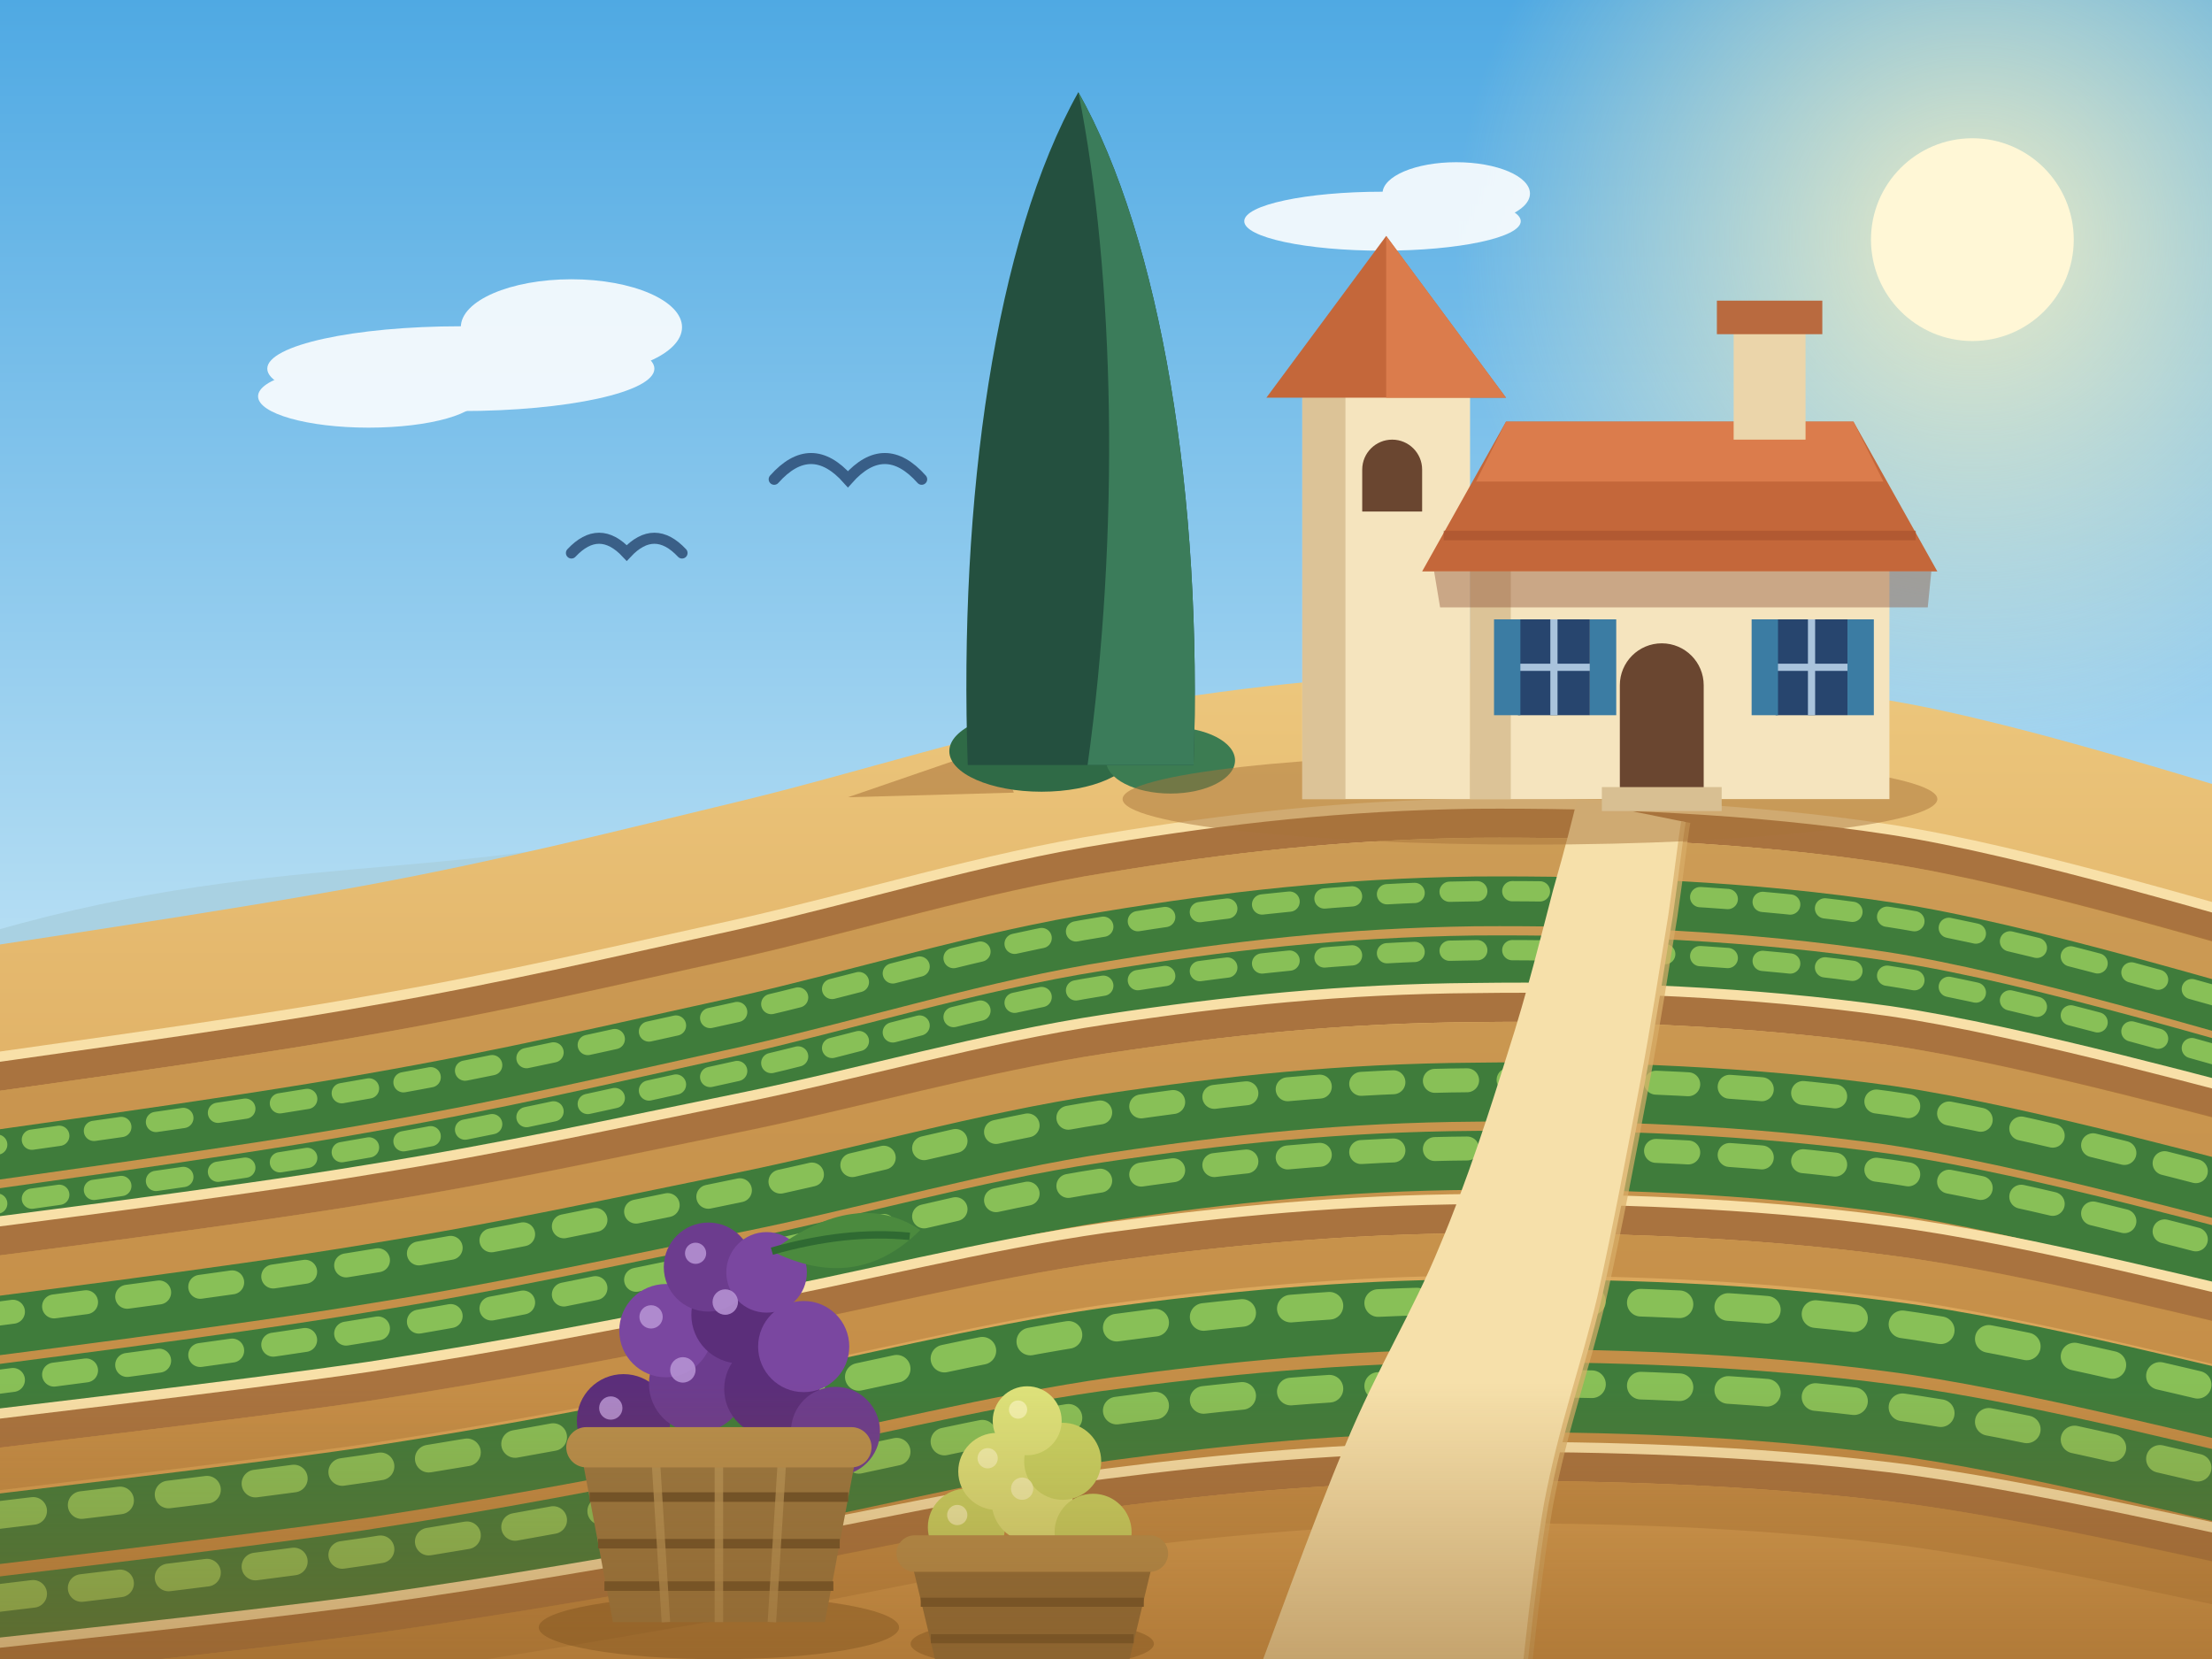
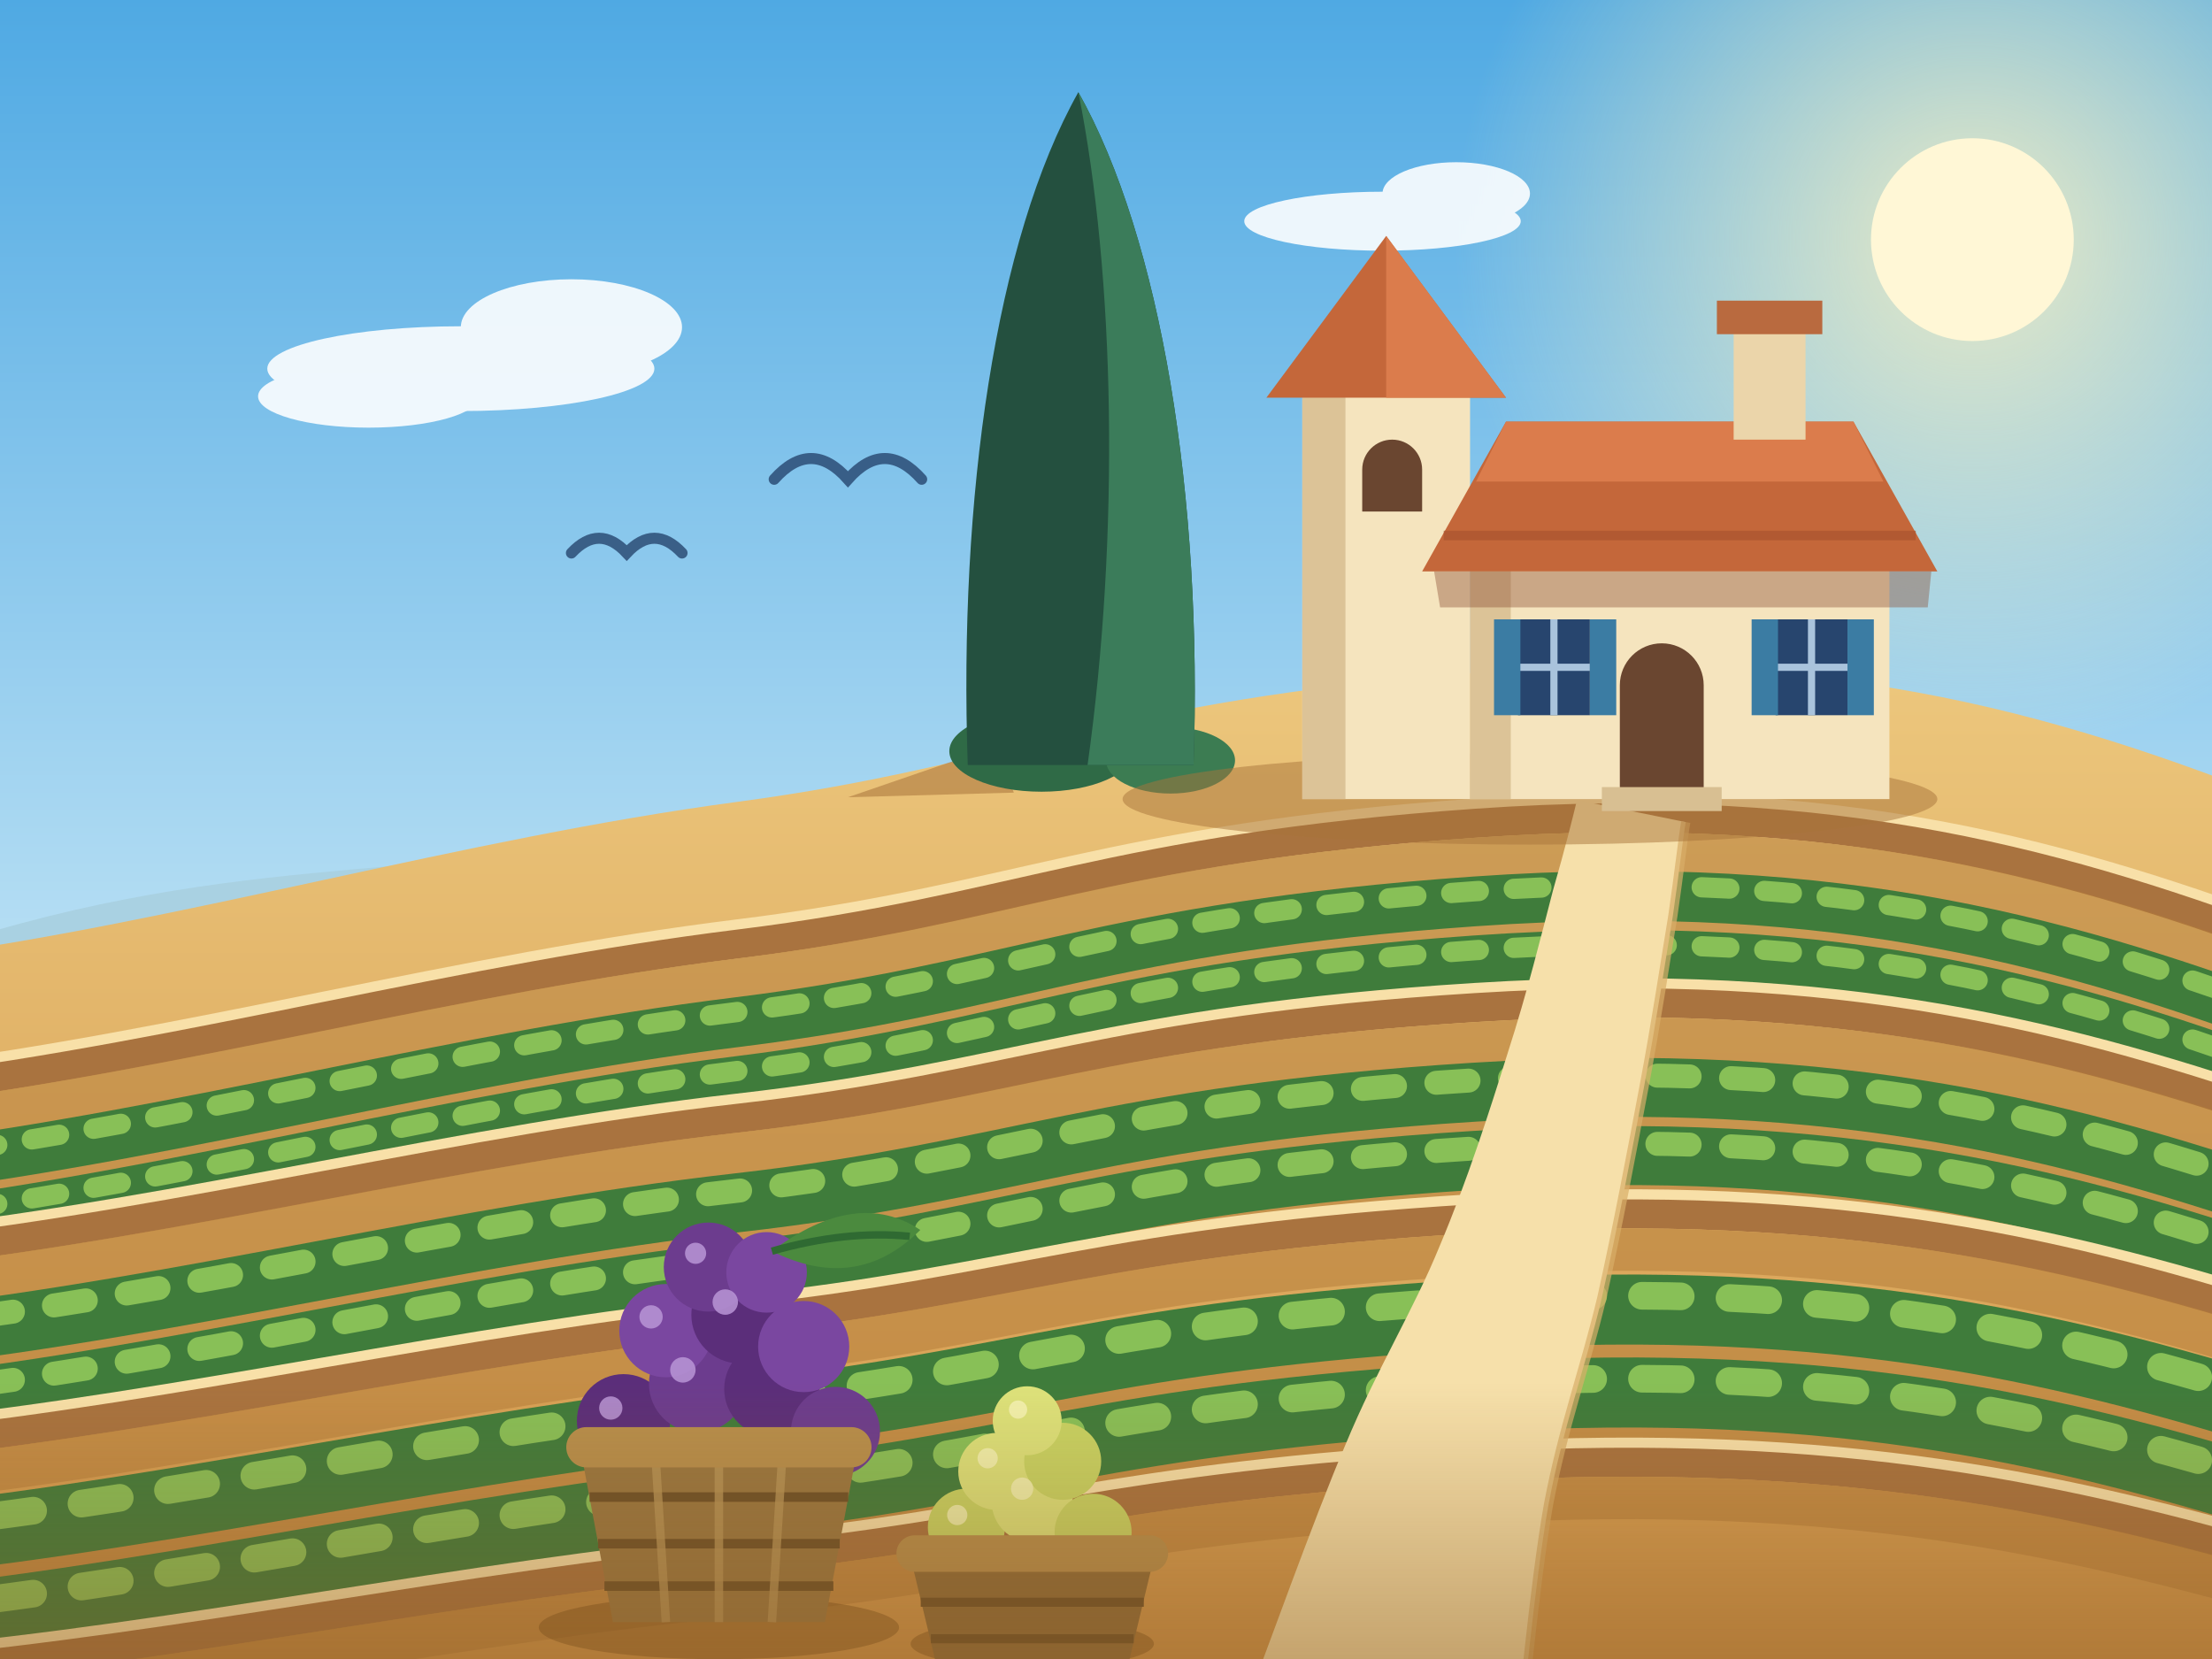
- <svg xmlns="http://www.w3.org/2000/svg" xmlns:xlink="http://www.w3.org/1999/xlink" viewBox="0 0 240 180" width="240" height="180">
+ <svg xmlns="http://www.w3.org/2000/svg" viewBox="0 0 240 180" width="240" height="180">
  <defs>
    <linearGradient id="sky" x1="0" y1="0" x2="0" y2="1">
      <stop offset="0" stop-color="#4FA9E3" />
      <stop offset="1" stop-color="#BFE3F5" />
    </linearGradient>
    <linearGradient id="soil" gradientUnits="userSpaceOnUse" x1="0" y1="70" x2="0" y2="180">
      <stop offset="0" stop-color="#EDC87E" />
      <stop offset="1" stop-color="#D19549" />
    </linearGradient>
    <radialGradient id="sun" cx="0.5" cy="0.5" r="0.5">
      <stop offset="0" stop-color="#FFF3C0" stop-opacity="0.85" />
      <stop offset="1" stop-color="#FFF3C0" stop-opacity="0" />
    </radialGradient>
    <linearGradient id="fg" x1="0" y1="0" x2="0" y2="1">
      <stop offset="0" stop-color="#8A5A24" stop-opacity="0" />
      <stop offset="1" stop-color="#8A5A24" stop-opacity="0.45" />
    </linearGradient>
-     <path id="c1" d="M-10 119.8C-1.7 118.5 25 115 40 112.3C55 109.7 66.7 106.9 80 104C93.3 101 106.7 96.8 120 94.7C133.3 92.5 145.8 91.1 160 90.9C174.2 90.8 190 91.4 205 93.7C220 96 242.5 103 250 104.9" />
-     <path id="c2" d="M-10 137.5C-1.7 136.4 25 133.1 40 130.6C55 128.2 66.7 125.6 80 122.9C93.3 120.2 106.7 116.3 120 114.3C133.3 112.3 145.8 111 160 110.9C174.2 110.7 190 111.3 205 113.4C220 115.6 242.5 122 250 123.8" />
-     <path id="c3" d="M-10 158.3C-1.7 157.2 25 154.2 40 152C55 149.7 66.7 147.4 80 144.8C93.3 142.3 106.7 138.8 120 136.9C133.3 135.1 145.8 133.9 160 133.8C174.2 133.7 190 134.2 205 136.2C220 138.1 242.5 144.1 250 145.6" />
-     <path id="c4" d="M-10 183C-1.7 182.1 25 179.3 40 177.3C55 175.2 66.7 173.1 80 170.8C93.3 168.5 106.7 165.3 120 163.6C133.3 161.9 145.8 160.8 160 160.7C174.2 160.6 190 161.1 205 162.9C220 164.7 242.5 170.1 250 171.5" />
  </defs>
  <rect width="240" height="112" fill="url(#sky)" />
  <circle cx="214" cy="26" r="56" fill="url(#sun)" />
  <circle cx="214" cy="26" r="11" fill="#FFF7D6" />
  <g fill="#FFFFFF" opacity="0.88">
    <ellipse cx="50" cy="40" rx="21" ry="4.6" />
    <ellipse cx="62" cy="35.5" rx="12" ry="5.2" />
    <ellipse cx="40" cy="43" rx="12" ry="3.4" />
    <ellipse cx="150" cy="24" rx="15" ry="3.2" />
    <ellipse cx="158" cy="21" rx="8" ry="3.4" />
  </g>
  <g fill="none" stroke="#26456E" stroke-width="1.2" stroke-linecap="round" opacity="0.8">
    <path d="M84 52 q4 -4.5 8 0 q4 -4.5 8 0" />
    <path d="M62 60 q3 -3.2 6 0 q3 -3.2 6 0" />
  </g>
  <path d="M-10 104 C 24 92 46 96 70 90 C 96 84 120 92 150 87 C 182 82 208 91 250 85 L250 140 L-10 140 Z" fill="#A9D1E2" />
  <path d="M-10 114 C 30 105 60 111 92 102 C 130 94 160 104 196 98 C 214 95 232 98 250 100 L250 140 L-10 140 Z" fill="#8FC2C2" />
  <g fill="#3F7C66">
    <path d="M30 102 q1.6 -7 3.2 0 z" />
    <path d="M36 101.5 q1.4 -6 2.8 0 z" />
    <path d="M214 97.5 q1.6 -7 3.2 0 z" />
    <path d="M224 98 q1.4 -6 2.8 0 z" />
  </g>
-   <path d="M-10 104C-1.7 102.7 25 98.8 40 96C55 93.2 66.7 90.2 80 87C93.3 83.8 106.7 79.3 120 77C133.3 74.7 145.8 73.2 160 73C174.2 72.8 190 73.5 205 76C220 78.5 242.5 86 250 88L250 190 L-10 190 Z" fill="url(#soil)" />
-   <use xlink:href="#c1" y="-1.9" fill="none" stroke="#A9733F" stroke-width="3.8" />
-   <use xlink:href="#c1" y="-3.7" fill="none" stroke="#F8E0A8" stroke-width="1.1" />
-   <path d="M-10 119.8C-1.7 118.5 25 115 40 112.3C55 109.7 66.7 106.9 80 104C93.3 101 106.7 96.8 120 94.7C133.3 92.5 145.8 91.1 160 90.9C174.2 90.8 190 91.4 205 93.7C220 96 242.5 103 250 104.9L250 190 L-10 190 Z" fill="url(#soil)" />
-   <use xlink:href="#c1" y="2.3" fill="none" stroke="#B27A38" stroke-width="4.6" opacity="0.5" />
-   <use xlink:href="#c1" y="10.5" fill="none" stroke="#B07A38" stroke-width="4.3" opacity="0.5" />
-   <use xlink:href="#c1" y="6.9" fill="none" stroke="#3F7C3B" stroke-width="5.4" />
-   <use xlink:href="#c1" y="5.8" fill="none" stroke="#88C057" stroke-width="2.2" stroke-dasharray="3 3.8" stroke-linecap="round" />
-   <use xlink:href="#c1" y="16.9" fill="none" stroke="#B07A38" stroke-width="4.3" opacity="0.5" />
-   <use xlink:href="#c1" y="13.3" fill="none" stroke="#3F7C3B" stroke-width="5.4" />
-   <use xlink:href="#c1" y="12.2" fill="none" stroke="#88C057" stroke-width="2.2" stroke-dasharray="3 3.8" stroke-linecap="round" />
-   <use xlink:href="#c2" y="-1.9" fill="none" stroke="#A9733F" stroke-width="3.8" />
-   <use xlink:href="#c2" y="-3.7" fill="none" stroke="#F8E0A8" stroke-width="1.1" />
-   <path d="M-10 137.5C-1.7 136.4 25 133.1 40 130.6C55 128.2 66.7 125.6 80 122.9C93.3 120.2 106.7 116.3 120 114.3C133.3 112.3 145.8 111 160 110.9C174.2 110.7 190 111.3 205 113.4C220 115.6 242.5 122 250 123.8L250 190 L-10 190 Z" fill="url(#soil)" />
-   <use xlink:href="#c2" y="2.3" fill="none" stroke="#B27A38" stroke-width="4.6" opacity="0.5" />
-   <use xlink:href="#c2" y="11.7" fill="none" stroke="#B07A38" stroke-width="5.1" opacity="0.5" />
-   <use xlink:href="#c2" y="7.6" fill="none" stroke="#3F7C3B" stroke-width="6.4" />
-   <use xlink:href="#c2" y="6.3" fill="none" stroke="#88C057" stroke-width="2.6" stroke-dasharray="3.5 4.5" stroke-linecap="round" />
-   <use xlink:href="#c2" y="19.1" fill="none" stroke="#B07A38" stroke-width="5.1" opacity="0.5" />
-   <use xlink:href="#c2" y="15" fill="none" stroke="#3F7C3B" stroke-width="6.4" />
-   <use xlink:href="#c2" y="13.7" fill="none" stroke="#88C057" stroke-width="2.6" stroke-dasharray="3.5 4.5" stroke-linecap="round" />
-   <use xlink:href="#c3" y="-1.9" fill="none" stroke="#A9733F" stroke-width="3.8" />
-   <use xlink:href="#c3" y="-3.7" fill="none" stroke="#F8E0A8" stroke-width="1.1" />
-   <path d="M-10 158.3C-1.7 157.2 25 154.2 40 152C55 149.7 66.7 147.4 80 144.8C93.3 142.3 106.7 138.8 120 136.9C133.3 135.1 145.8 133.9 160 133.8C174.2 133.7 190 134.2 205 136.2C220 138.1 242.5 144.1 250 145.6L250 190 L-10 190 Z" fill="url(#soil)" />
-   <use xlink:href="#c3" y="2.3" fill="none" stroke="#B27A38" stroke-width="4.6" opacity="0.5" />
-   <use xlink:href="#c3" y="13.6" fill="none" stroke="#B07A38" stroke-width="6.1" opacity="0.5" />
-   <use xlink:href="#c3" y="8.8" fill="none" stroke="#3F7C3B" stroke-width="7.6" />
-   <use xlink:href="#c3" y="7.3" fill="none" stroke="#88C057" stroke-width="3" stroke-dasharray="4.2 5.3" stroke-linecap="round" />
-   <use xlink:href="#c3" y="22.6" fill="none" stroke="#B07A38" stroke-width="6.1" opacity="0.5" />
-   <use xlink:href="#c3" y="17.8" fill="none" stroke="#3F7C3B" stroke-width="7.6" />
-   <use xlink:href="#c3" y="16.3" fill="none" stroke="#88C057" stroke-width="3" stroke-dasharray="4.2 5.3" stroke-linecap="round" />
-   <use xlink:href="#c4" y="-1.9" fill="none" stroke="#A9733F" stroke-width="3.8" />
-   <use xlink:href="#c4" y="-3.7" fill="none" stroke="#F8E0A8" stroke-width="1.1" />
-   <path d="M-10 183C-1.7 182.1 25 179.3 40 177.3C55 175.2 66.7 173.1 80 170.8C93.3 168.5 106.7 165.3 120 163.6C133.3 161.9 145.8 160.8 160 160.7C174.2 160.6 190 161.1 205 162.9C220 164.7 242.5 170.1 250 171.5L250 190 L-10 190 Z" fill="url(#soil)" />
-   <use xlink:href="#c4" y="2.3" fill="none" stroke="#B27A38" stroke-width="4.6" opacity="0.5" />
+   <path d="M-10 104C20 100 50 91 80 87S120 76 160 73S225 78 250 88L250 190L-10 190Z" fill="url(#soil)" />
+   <path transform="translate(0 -1.9)" d="M-10 119.8C20 116 50 107.7 80 104S120 93.7 160 90.9S225 95.6 250 104.9" fill="none" stroke="#A9733F" stroke-width="3.8" />
+   <path transform="translate(0 -3.7)" d="M-10 119.8C20 116 50 107.7 80 104S120 93.7 160 90.9S225 95.6 250 104.9" fill="none" stroke="#F8E0A8" stroke-width="1.1" />
+   <path d="M-10 119.8C20 116 50 107.7 80 104S120 93.7 160 90.9S225 95.6 250 104.9L250 190L-10 190Z" fill="url(#soil)" />
+   <path transform="translate(0 2.3)" d="M-10 119.8C20 116 50 107.7 80 104S120 93.7 160 90.9S225 95.6 250 104.9" fill="none" stroke="#B27A38" stroke-width="4.6" opacity="0.5" />
+   <path transform="translate(0 10.5)" d="M-10 119.8C20 116 50 107.7 80 104S120 93.7 160 90.9S225 95.6 250 104.9" fill="none" stroke="#B07A38" stroke-width="4.3" opacity="0.5" />
+   <path transform="translate(0 6.9)" d="M-10 119.8C20 116 50 107.7 80 104S120 93.7 160 90.9S225 95.6 250 104.9" fill="none" stroke="#3F7C3B" stroke-width="5.4" />
+   <path transform="translate(0 5.8)" d="M-10 119.8C20 116 50 107.7 80 104S120 93.7 160 90.9S225 95.6 250 104.9" fill="none" stroke="#88C057" stroke-width="2.2" stroke-dasharray="3 3.8" stroke-linecap="round" />
+   <path transform="translate(0 16.9)" d="M-10 119.8C20 116 50 107.7 80 104S120 93.7 160 90.9S225 95.6 250 104.9" fill="none" stroke="#B07A38" stroke-width="4.3" opacity="0.5" />
+   <path transform="translate(0 13.3)" d="M-10 119.8C20 116 50 107.7 80 104S120 93.7 160 90.9S225 95.6 250 104.9" fill="none" stroke="#3F7C3B" stroke-width="5.4" />
+   <path transform="translate(0 12.2)" d="M-10 119.8C20 116 50 107.7 80 104S120 93.7 160 90.9S225 95.6 250 104.9" fill="none" stroke="#88C057" stroke-width="2.2" stroke-dasharray="3 3.8" stroke-linecap="round" />
+   <path transform="translate(0 -1.9)" d="M-10 137.5C20 134.1 50 126.3 80 122.9S120 113.4 160 110.9S225 115.2 250 123.8" fill="none" stroke="#A9733F" stroke-width="3.8" />
+   <path transform="translate(0 -3.7)" d="M-10 137.5C20 134.1 50 126.3 80 122.9S120 113.4 160 110.9S225 115.2 250 123.8" fill="none" stroke="#F8E0A8" stroke-width="1.1" />
+   <path d="M-10 137.5C20 134.1 50 126.3 80 122.9S120 113.4 160 110.9S225 115.2 250 123.8L250 190L-10 190Z" fill="url(#soil)" />
+   <path transform="translate(0 2.3)" d="M-10 137.5C20 134.1 50 126.3 80 122.9S120 113.4 160 110.9S225 115.2 250 123.8" fill="none" stroke="#B27A38" stroke-width="4.6" opacity="0.5" />
+   <path transform="translate(0 11.7)" d="M-10 137.5C20 134.1 50 126.3 80 122.9S120 113.4 160 110.9S225 115.2 250 123.8" fill="none" stroke="#B07A38" stroke-width="5.1" opacity="0.5" />
+   <path transform="translate(0 7.6)" d="M-10 137.5C20 134.1 50 126.3 80 122.9S120 113.4 160 110.9S225 115.2 250 123.8" fill="none" stroke="#3F7C3B" stroke-width="6.4" />
+   <path transform="translate(0 6.3)" d="M-10 137.5C20 134.1 50 126.3 80 122.9S120 113.4 160 110.9S225 115.2 250 123.8" fill="none" stroke="#88C057" stroke-width="2.6" stroke-dasharray="3.5 4.5" stroke-linecap="round" />
+   <path transform="translate(0 19.1)" d="M-10 137.5C20 134.1 50 126.3 80 122.9S120 113.4 160 110.9S225 115.2 250 123.8" fill="none" stroke="#B07A38" stroke-width="5.1" opacity="0.5" />
+   <path transform="translate(0 15)" d="M-10 137.5C20 134.1 50 126.3 80 122.9S120 113.4 160 110.9S225 115.2 250 123.8" fill="none" stroke="#3F7C3B" stroke-width="6.4" />
+   <path transform="translate(0 13.7)" d="M-10 137.5C20 134.1 50 126.3 80 122.9S120 113.4 160 110.9S225 115.2 250 123.8" fill="none" stroke="#88C057" stroke-width="2.6" stroke-dasharray="3.5 4.5" stroke-linecap="round" />
+   <path transform="translate(0 -1.9)" d="M-10 158.3C20 155.1 50 148 80 144.8S120 136.2 160 133.8S225 137.7 250 145.6" fill="none" stroke="#A9733F" stroke-width="3.8" />
+   <path transform="translate(0 -3.7)" d="M-10 158.3C20 155.1 50 148 80 144.8S120 136.2 160 133.8S225 137.7 250 145.6" fill="none" stroke="#F8E0A8" stroke-width="1.1" />
+   <path d="M-10 158.3C20 155.1 50 148 80 144.8S120 136.2 160 133.8S225 137.7 250 145.6L250 190L-10 190Z" fill="url(#soil)" />
+   <path transform="translate(0 2.3)" d="M-10 158.3C20 155.1 50 148 80 144.8S120 136.2 160 133.8S225 137.7 250 145.6" fill="none" stroke="#B27A38" stroke-width="4.6" opacity="0.5" />
+   <path transform="translate(0 13.6)" d="M-10 158.3C20 155.1 50 148 80 144.8S120 136.2 160 133.8S225 137.7 250 145.6" fill="none" stroke="#B07A38" stroke-width="6.1" opacity="0.5" />
+   <path transform="translate(0 8.8)" d="M-10 158.3C20 155.1 50 148 80 144.8S120 136.2 160 133.8S225 137.7 250 145.6" fill="none" stroke="#3F7C3B" stroke-width="7.6" />
+   <path transform="translate(0 7.3)" d="M-10 158.3C20 155.1 50 148 80 144.8S120 136.2 160 133.8S225 137.7 250 145.6" fill="none" stroke="#88C057" stroke-width="3" stroke-dasharray="4.2 5.3" stroke-linecap="round" />
+   <path transform="translate(0 22.6)" d="M-10 158.3C20 155.1 50 148 80 144.8S120 136.2 160 133.8S225 137.7 250 145.6" fill="none" stroke="#B07A38" stroke-width="6.1" opacity="0.5" />
+   <path transform="translate(0 17.8)" d="M-10 158.3C20 155.1 50 148 80 144.8S120 136.2 160 133.8S225 137.7 250 145.6" fill="none" stroke="#3F7C3B" stroke-width="7.6" />
+   <path transform="translate(0 16.3)" d="M-10 158.3C20 155.1 50 148 80 144.8S120 136.2 160 133.8S225 137.7 250 145.6" fill="none" stroke="#88C057" stroke-width="3" stroke-dasharray="4.2 5.3" stroke-linecap="round" />
+   <path transform="translate(0 -1.9)" d="M-10 183C20 180.2 50 173.7 80 170.8S120 162.9 160 160.7S225 164.3 250 171.5" fill="none" stroke="#A9733F" stroke-width="3.8" />
+   <path transform="translate(0 -3.7)" d="M-10 183C20 180.2 50 173.7 80 170.8S120 162.9 160 160.7S225 164.3 250 171.5" fill="none" stroke="#F8E0A8" stroke-width="1.1" />
+   <path d="M-10 183C20 180.2 50 173.7 80 170.8S120 162.9 160 160.7S225 164.3 250 171.5L250 190L-10 190Z" fill="url(#soil)" />
+   <path transform="translate(0 2.3)" d="M-10 183C20 180.2 50 173.7 80 170.8S120 162.9 160 160.7S225 164.3 250 171.5" fill="none" stroke="#B27A38" stroke-width="4.6" opacity="0.5" />
  <path d="M164.6 191.6C165.1 186.9 166.5 171.8 168 163.3C169.6 154.8 172 148.4 173.8 140.8C175.5 133.2 177.1 124.7 178.4 117.8C179.7 110.9 180.7 104.2 181.5 99.4C182.2 94.6 182.6 90.9 182.9 89.2L171.1 86.8C170.7 88.5 169.8 92.1 168.5 96.6C167.3 101.2 165.7 107.7 163.6 114.2C161.6 120.6 159.2 128.1 156.2 135.2C153.3 142.3 149.4 148.5 146 156.7C142.5 164.9 137.2 179.8 135.4 184.4Z" fill="#F6E0AA" />
  <path d="M164.6 191.6C165.1 186.9 166.5 171.8 168 163.3C169.6 154.8 172 148.4 173.8 140.8C175.5 133.2 177.1 124.7 178.4 117.8C179.7 110.9 180.7 104.2 181.5 99.4C182.2 94.6 182.6 90.9 182.9 89.2" fill="none" stroke="#D9AE68" stroke-width="1" opacity="0.7" />
  <path d="M108 81 L92 86.5 L110 86 Z" fill="#A8733A" opacity="0.55" />
  <ellipse cx="113" cy="81.5" rx="10" ry="4.4" fill="#2F6A46" />
  <ellipse cx="127" cy="82.5" rx="7" ry="3.6" fill="#3C7C52" />
  <path d="M117 10 C 126 26 130.5 54 129.5 83 L105 83 C 104 54 108 26 117 10 Z" fill="#24503F" />
  <path d="M117 10 C 126 26 130.5 54 129.5 83 L118 83 C 121.5 58 121 30 117 10 Z" fill="#3B7C5A" />
  <g transform="translate(166 88) scale(1.3) translate(-166 -88)">
    <ellipse cx="166" cy="87" rx="34" ry="3.8" fill="#A8733A" opacity="0.5" />
    <rect x="147" y="52" width="14" height="35" fill="#F5E4BE" />
    <rect x="147" y="52" width="3.6" height="35" fill="#DCC397" />
    <path d="M144 53.5 L154 40 L164 53.5 Z" fill="#C4673A" />
    <path d="M154 40 L164 53.5 L154 53.5 Z" fill="#DB7C4C" />
    <path d="M152 63 V59.5 a2.5 2.5 0 0 1 5 0 V63 Z" fill="#6A4630" />
    <rect x="161" y="66" width="35" height="21" fill="#F5E4BE" />
    <rect x="161" y="66" width="3.4" height="21" fill="#DCC397" />
    <path d="M157 68 L164 55.5 L193 55.5 L200 68 Z" fill="#C4673A" />
    <path d="M164 55.5 L193 55.5 L195.5 60.5 L161.5 60.5 Z" fill="#DB7C4C" />
    <path d="M158.8 65 H198.2" stroke="#A9532F" stroke-width="0.8" opacity="0.7" />
    <path d="M158 68 H199.5 L199.2 71 H158.5 Z" fill="#8A4A32" opacity="0.4" />
    <rect x="183" y="47" width="6" height="10" fill="#EBD5AA" />
    <rect x="181.6" y="45.4" width="8.8" height="2.8" fill="#B96A3F" />
    <rect x="165" y="72" width="6" height="8" fill="#27456E" />
    <path d="M168 72 V80 M165 76 H171" stroke="#A9C3DC" stroke-width="0.6" />
    <rect x="186.5" y="72" width="6" height="8" fill="#27456E" />
    <path d="M189.5 72 V80 M186.5 76 H192.5" stroke="#A9C3DC" stroke-width="0.6" />
    <rect x="163" y="72" width="2.2" height="8" fill="#3B7CA3" />
    <rect x="171" y="72" width="2.2" height="8" fill="#3B7CA3" />
    <rect x="184.5" y="72" width="2.2" height="8" fill="#3B7CA3" />
    <rect x="192.5" y="72" width="2.2" height="8" fill="#3B7CA3" />
    <path d="M173.5 87 V77.5 a3.5 3.5 0 0 1 7 0 V87 Z" fill="#6A4630" />
    <rect x="172" y="86" width="10" height="2" fill="#D8BF92" />
  </g>
  <g transform="translate(4.4 -26.4) scale(1.15)">
    <ellipse cx="64" cy="176.5" rx="17" ry="3" fill="#6B4414" opacity="0.4" />
    <circle cx="55" cy="157" r="4.4" fill="#5B2E7A" />
    <circle cx="62" cy="153.5" r="4.6" fill="#6C3C8E" />
    <circle cx="69" cy="154" r="4.5" fill="#5B2E7A" />
    <circle cx="75" cy="158" r="4.2" fill="#6C3C8E" />
    <circle cx="59" cy="148.5" r="4.4" fill="#7A47A0" />
    <circle cx="66" cy="147" r="4.6" fill="#5B2E7A" />
    <circle cx="72" cy="150" r="4.3" fill="#7A47A0" />
    <circle cx="63" cy="142.5" r="4.2" fill="#6C3C8E" />
    <circle cx="68.5" cy="143" r="3.8" fill="#7A47A0" />
    <g fill="#B995D6" opacity="0.85">
      <circle cx="53.8" cy="155.8" r="1.1" />
      <circle cx="60.6" cy="152.2" r="1.2" />
      <circle cx="57.6" cy="147.2" r="1.1" />
      <circle cx="64.6" cy="145.8" r="1.2" />
      <circle cx="61.8" cy="141.2" r="1" />
    </g>
    <path d="M69 141 q8 -6 14 -2 q-6 6 -14 2 z" fill="#4B8A3E" />
    <path d="M69 141 q7 -2 13 -1.4" stroke="#2F6A32" stroke-width="0.7" fill="none" />
    <path d="M51 160 L77 160 L74 176 L54 176 Z" fill="#9A7740" />
    <path d="M51.8 164.2 H76.2 M52.6 168.6 H75.4 M53.2 172.6 H74.8" stroke="#6E5127" stroke-width="0.9" />
    <path d="M58 160 L59 176 M64 160 V176 M70 160 L69 176" stroke="#B89558" stroke-width="0.8" opacity="0.8" />
    <rect x="49.6" y="157.6" width="28.8" height="3.8" rx="1.9" fill="#B88F4C" />
  </g>
  <g transform="translate(4.2 -18) scale(1.1)">
    <ellipse cx="98" cy="178.5" rx="12" ry="2.4" fill="#6B4414" opacity="0.4" />
    <circle cx="91.5" cy="167" r="3.8" fill="#C9D463" />
    <circle cx="98" cy="164.5" r="4" fill="#DDE27A" />
    <circle cx="104" cy="167.5" r="3.8" fill="#C9D463" />
    <circle cx="94.5" cy="161.5" r="3.8" fill="#DDE27A" />
    <circle cx="101" cy="160.5" r="3.8" fill="#C9D463" />
    <circle cx="97.5" cy="156.5" r="3.4" fill="#DDE27A" />
    <g fill="#F7F5B8" opacity="0.8">
      <circle cx="90.6" cy="165.8" r="1" />
      <circle cx="97" cy="163.2" r="1.1" />
      <circle cx="93.6" cy="160.2" r="1" />
      <circle cx="96.6" cy="155.4" r="0.9" />
    </g>
    <path d="M86 170 L110 170 L107.6 180 L88.4 180 Z" fill="#8F6C38" />
    <path d="M87 174.4 H109 M88 178 H108" stroke="#6E5127" stroke-width="0.9" />
    <rect x="84.6" y="167.8" width="26.8" height="3.6" rx="1.8" fill="#B88F4C" />
  </g>
  <rect y="150" width="240" height="30" fill="url(#fg)" />
</svg>
